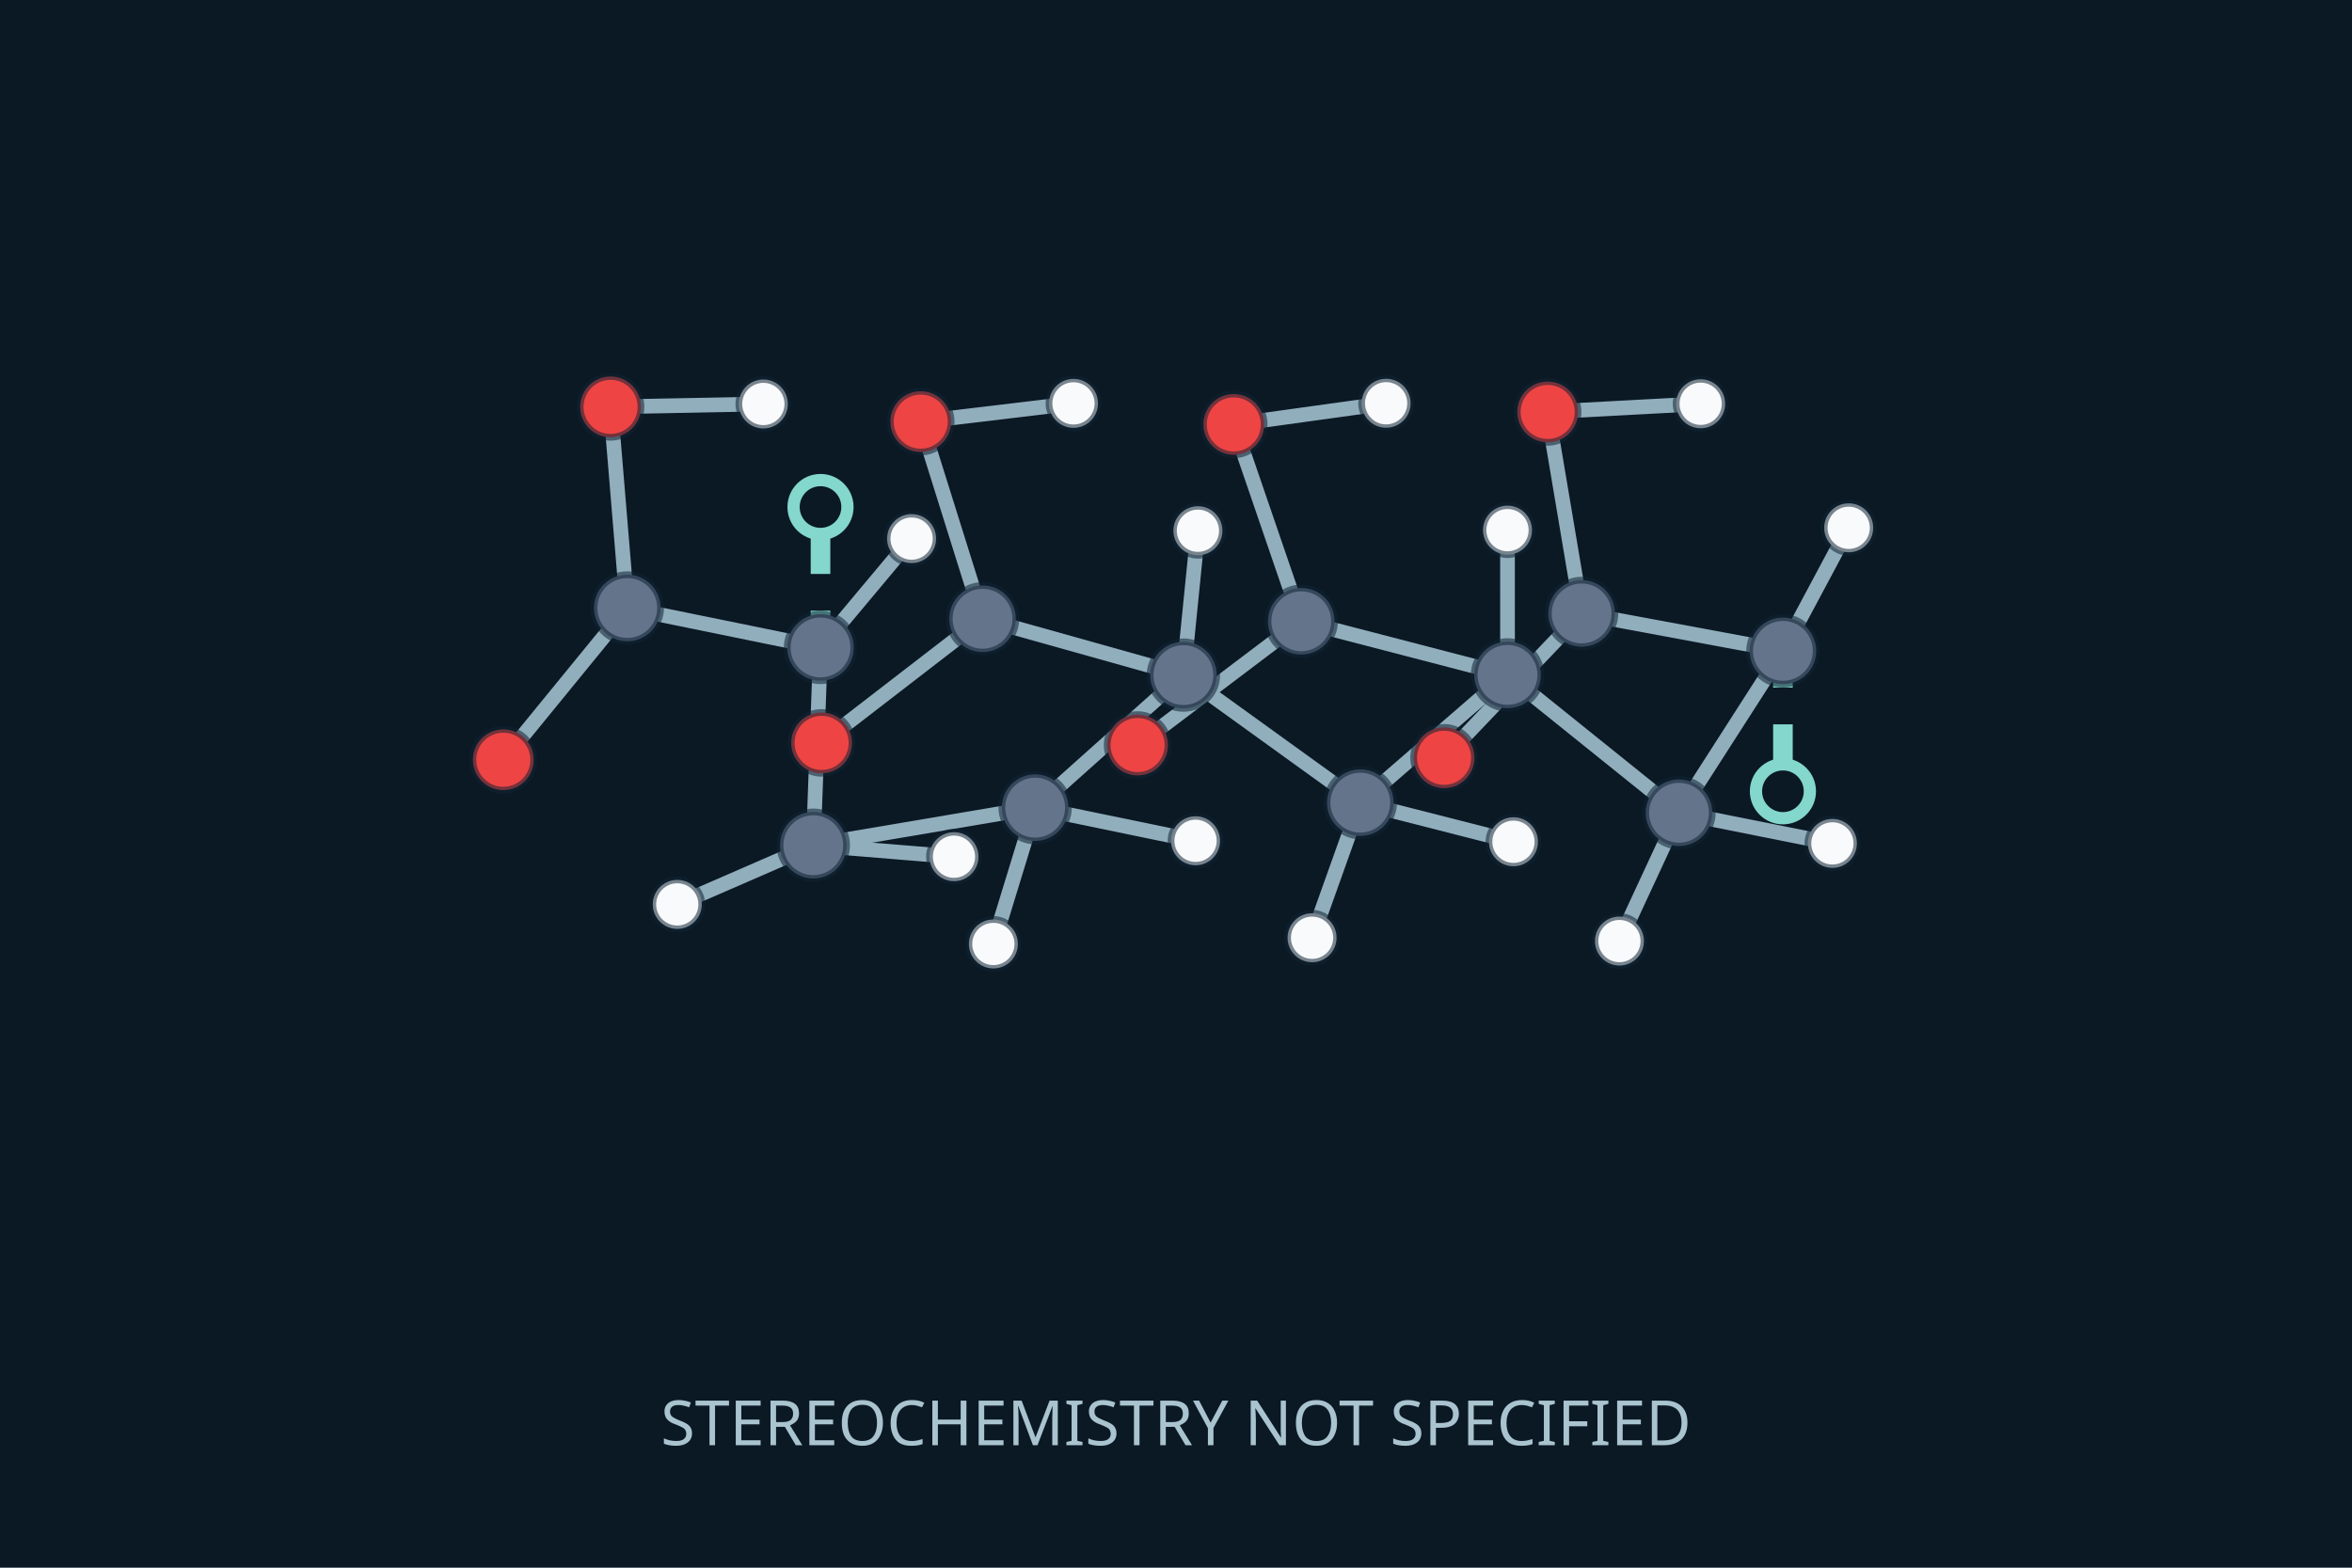
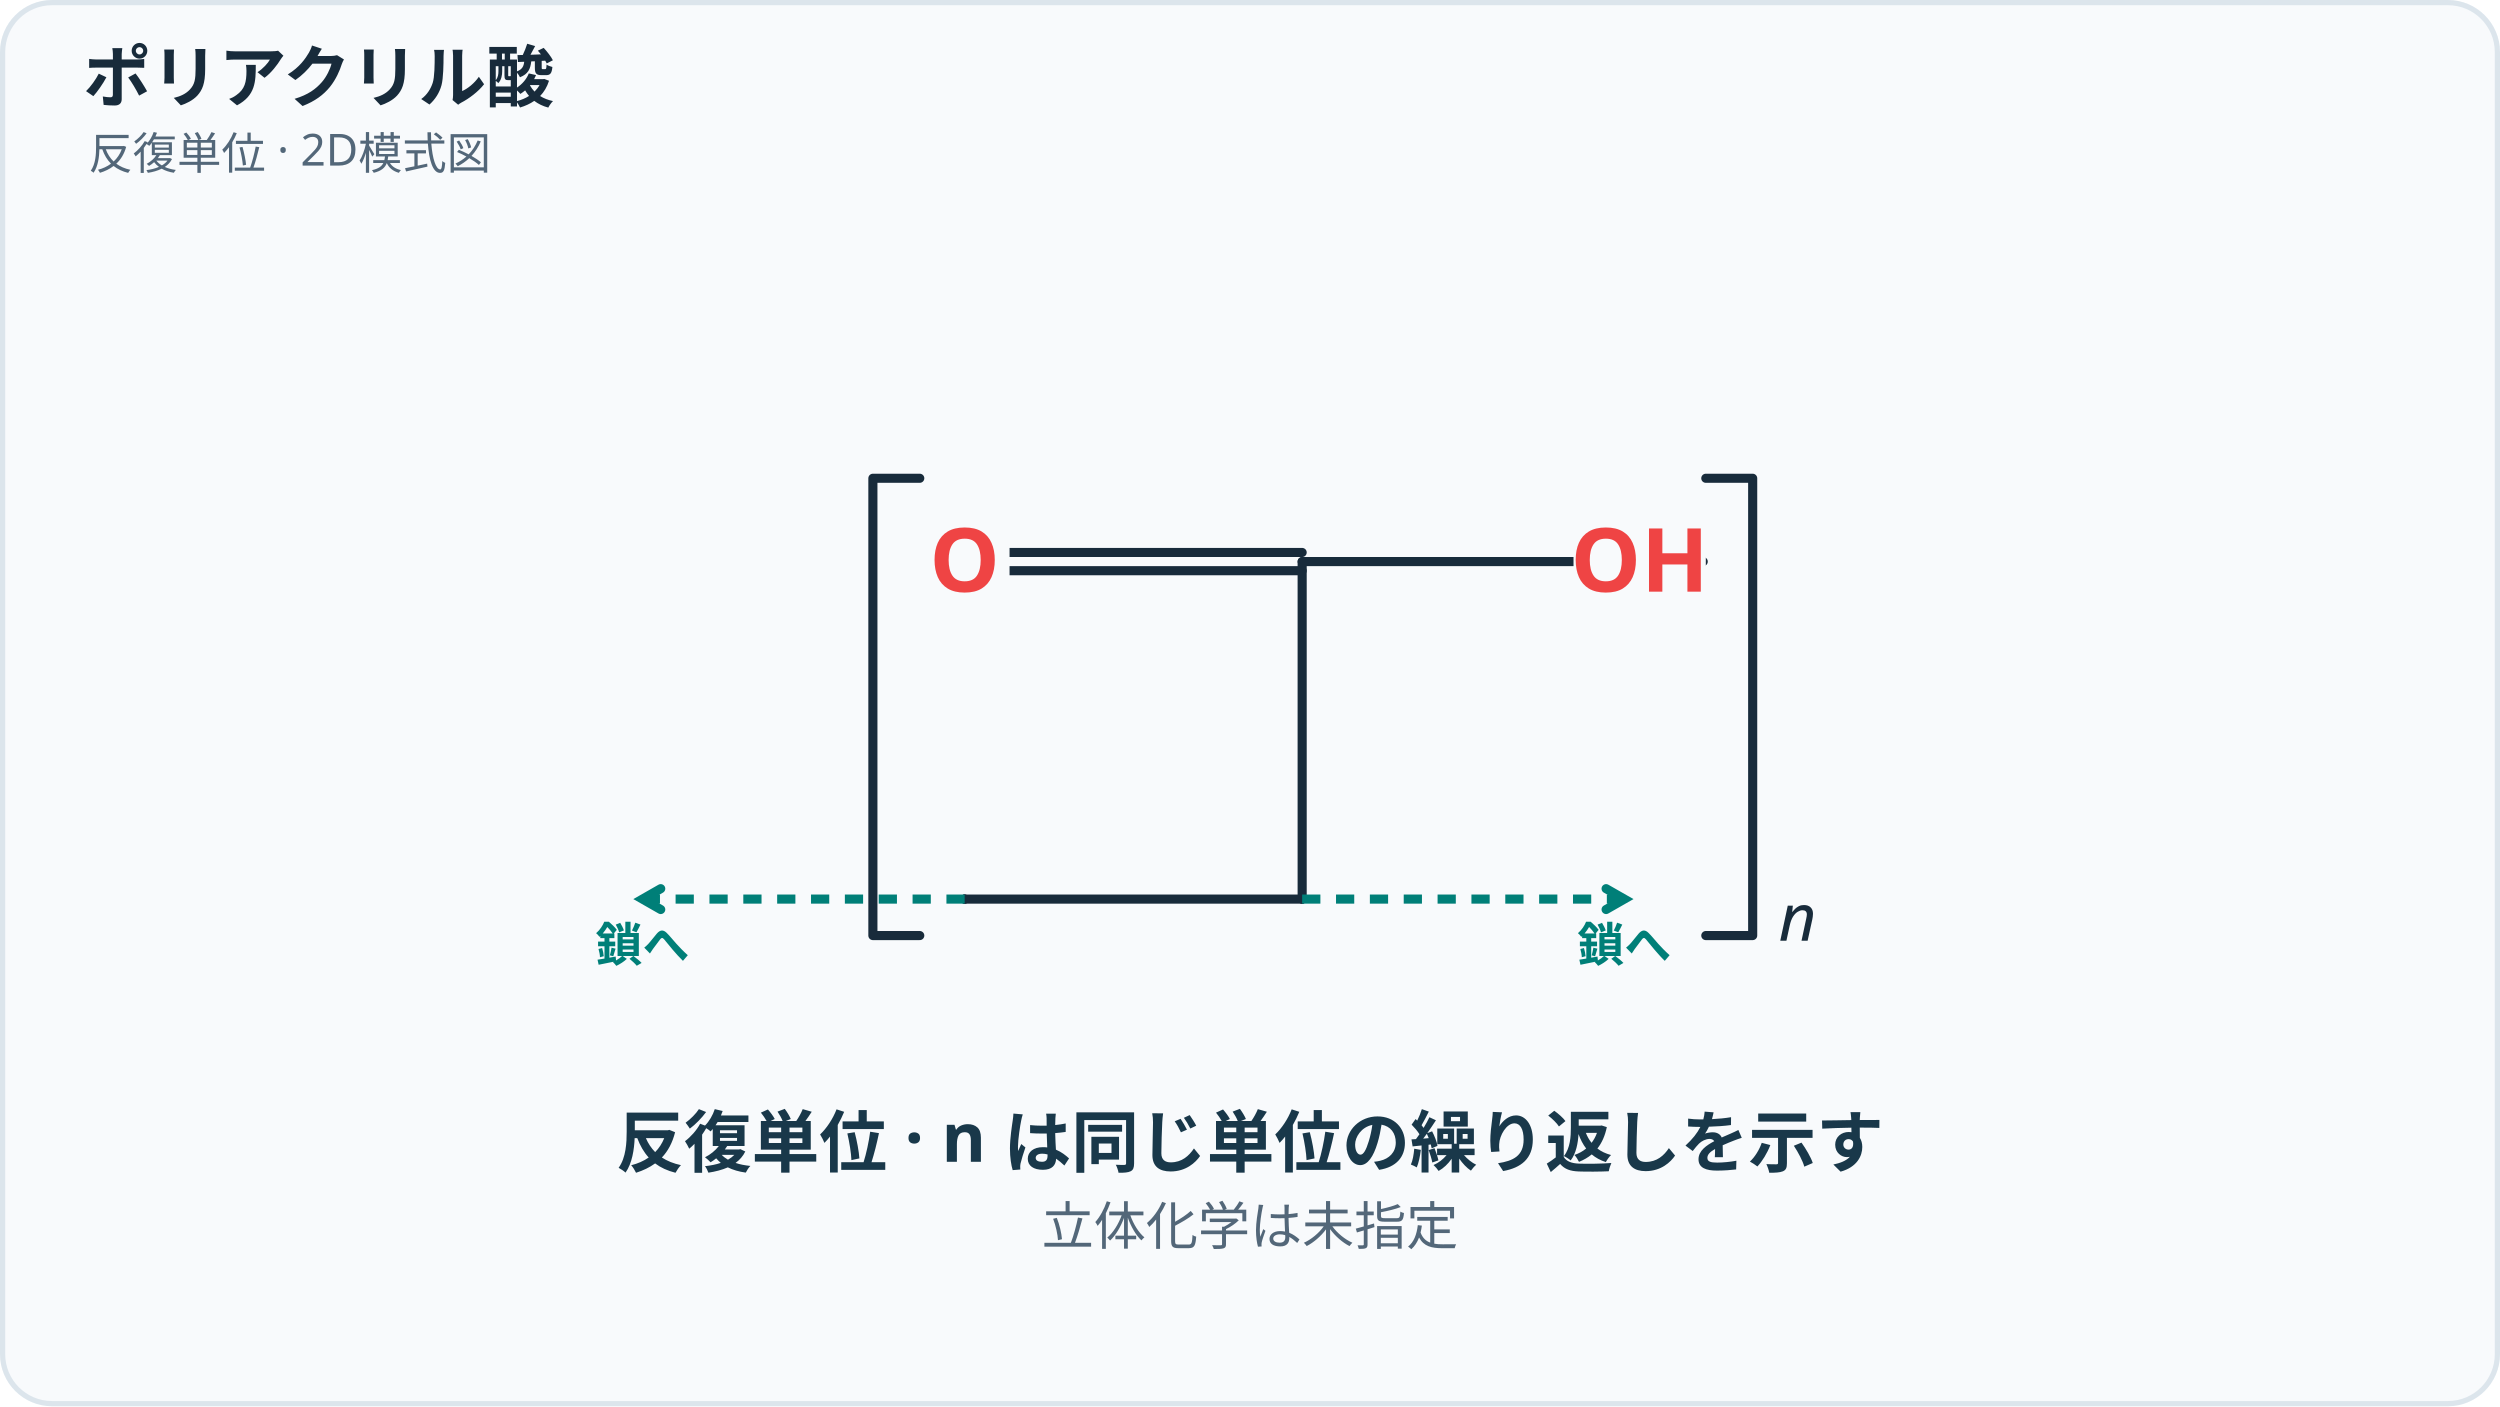
- <svg xmlns="http://www.w3.org/2000/svg" viewBox="0 0 192 128" role="img" aria-label="ポリアクリル酸 representative segment" data-polymer-id="polyacrylic-acid">
-   <rect width="192" height="128" fill="#0b1924" />
-   <g>
-     <path d="M66.393 69.009L66.98 52.863" stroke="#91aebd" stroke-width="1.2" stroke-linecap="round" />
-     <path d="M66.393 69.009L55.287 73.843" stroke="#91aebd" stroke-width="1.2" stroke-linecap="round" />
-     <path d="M66.393 69.009L77.876 69.948" stroke="#91aebd" stroke-width="1.2" stroke-linecap="round" />
-     <path d="M66.393 69.009L84.501 65.943" stroke="#91aebd" stroke-width="1.2" stroke-linecap="round" />
-     <path d="M66.98 52.863L51.207 49.642" stroke="#91aebd" stroke-width="1.2" stroke-linecap="round" />
-     <path d="M66.98 52.863L74.416 43.976" stroke="#91aebd" stroke-width="1.2" stroke-linecap="round" />
-     <path d="M51.207 49.642L41.086 62.033" stroke="#91aebd" stroke-width="1.2" stroke-linecap="round" />
-     <path d="M51.207 49.642L49.843 33.222" stroke="#91aebd" stroke-width="1.2" stroke-linecap="round" />
-     <path d="M49.843 33.222L62.314 32.985" stroke="#91aebd" stroke-width="1.2" stroke-linecap="round" />
-     <path d="M84.501 65.943L96.605 55.12" stroke="#91aebd" stroke-width="1.2" stroke-linecap="round" />
-     <path d="M84.501 65.943L81.092 77.074" stroke="#91aebd" stroke-width="1.2" stroke-linecap="round" />
-     <path d="M84.501 65.943L97.596 68.649" stroke="#91aebd" stroke-width="1.2" stroke-linecap="round" />
-     <path d="M111.044 65.536L123.064 55.104" stroke="#91aebd" stroke-width="1.2" stroke-linecap="round" />
-     <path d="M96.605 55.12L111.044 65.536" stroke="#91aebd" stroke-width="1.2" stroke-linecap="round" />
-     <path d="M111.044 65.536L107.108 76.566" stroke="#91aebd" stroke-width="1.2" stroke-linecap="round" />
-     <path d="M111.044 65.536L123.548 68.728" stroke="#91aebd" stroke-width="1.2" stroke-linecap="round" />
-     <path d="M123.064 55.104L106.225 50.727" stroke="#91aebd" stroke-width="1.2" stroke-linecap="round" />
-     <path d="M123.064 55.104L123.061 43.286" stroke="#91aebd" stroke-width="1.2" stroke-linecap="round" />
-     <path d="M123.064 55.104L137.062 66.36" stroke="#91aebd" stroke-width="1.2" stroke-linecap="round" />
-     <path d="M96.605 55.12L80.208 50.522" stroke="#91aebd" stroke-width="1.2" stroke-linecap="round" />
-     <path d="M96.605 55.12L97.789 43.334" stroke="#91aebd" stroke-width="1.2" stroke-linecap="round" />
-     <path d="M106.225 50.727L92.865 60.83" stroke="#91aebd" stroke-width="1.2" stroke-linecap="round" />
-     <path d="M106.225 50.727L100.717 34.653" stroke="#91aebd" stroke-width="1.2" stroke-linecap="round" />
-     <path d="M100.717 34.653L113.153 32.926" stroke="#91aebd" stroke-width="1.2" stroke-linecap="round" />
-     <path d="M80.208 50.522L67.07 60.656" stroke="#91aebd" stroke-width="1.2" stroke-linecap="round" />
-     <path d="M80.208 50.522L75.163 34.426" stroke="#91aebd" stroke-width="1.2" stroke-linecap="round" />
-     <path d="M75.163 34.426L87.632 32.936" stroke="#91aebd" stroke-width="1.2" stroke-linecap="round" />
-     <path d="M137.062 66.36L145.545 53.142" stroke="#91aebd" stroke-width="1.2" stroke-linecap="round" />
-     <path d="M137.062 66.36L132.199 76.837" stroke="#91aebd" stroke-width="1.2" stroke-linecap="round" />
-     <path d="M137.062 66.36L149.583 68.862" stroke="#91aebd" stroke-width="1.2" stroke-linecap="round" />
-     <path d="M145.545 53.142L129.112 50.087" stroke="#91aebd" stroke-width="1.2" stroke-linecap="round" />
-     <path d="M145.545 53.142L150.914 43.095" stroke="#91aebd" stroke-width="1.2" stroke-linecap="round" />
-     <path d="M129.112 50.087L117.883 61.872" stroke="#91aebd" stroke-width="1.2" stroke-linecap="round" />
-     <path d="M129.112 50.087L126.341 33.636" stroke="#91aebd" stroke-width="1.2" stroke-linecap="round" />
-     <path d="M126.341 33.636L138.829 32.967" stroke="#91aebd" stroke-width="1.2" stroke-linecap="round" />
-     <path data-polymer-continuation="true" d="M66.98 52.863L66.98 41.398" stroke="#83d7cd" stroke-width="1.6" stroke-dasharray="3 3" />
-     <circle cx="66.98" cy="41.398" r="2.2" fill="none" stroke="#83d7cd" />
-     <path data-polymer-continuation="true" d="M145.545 53.142L145.545 64.607" stroke="#83d7cd" stroke-width="1.6" stroke-dasharray="3 3" />
-     <circle cx="145.545" cy="64.607" r="2.2" fill="none" stroke="#83d7cd" />
-     <circle cx="66.393" cy="69.009" r="2.718" fill="#64748b" stroke="#102433" stroke-opacity=".55" stroke-width=".55" />
-     <circle cx="66.98" cy="52.863" r="2.718" fill="#64748b" stroke="#102433" stroke-opacity=".55" stroke-width=".55" />
-     <circle cx="51.207" cy="49.642" r="2.718" fill="#64748b" stroke="#102433" stroke-opacity=".55" stroke-width=".55" />
-     <circle cx="41.086" cy="62.033" r="2.482" fill="#ef4444" stroke="#102433" stroke-opacity=".55" stroke-width=".55" />
-     <circle cx="49.843" cy="33.222" r="2.482" fill="#ef4444" stroke="#102433" stroke-opacity=".55" stroke-width=".55" />
-     <circle cx="55.287" cy="73.843" r="2" fill="#f8fafc" stroke="#102433" stroke-opacity=".55" stroke-width=".55" />
-     <circle cx="77.876" cy="69.948" r="2" fill="#f8fafc" stroke="#102433" stroke-opacity=".55" stroke-width=".55" />
-     <circle cx="74.416" cy="43.976" r="2" fill="#f8fafc" stroke="#102433" stroke-opacity=".55" stroke-width=".55" />
-     <circle cx="62.314" cy="32.985" r="2" fill="#f8fafc" stroke="#102433" stroke-opacity=".55" stroke-width=".55" />
-     <circle cx="84.501" cy="65.943" r="2.718" fill="#64748b" stroke="#102433" stroke-opacity=".55" stroke-width=".55" />
-     <circle cx="111.044" cy="65.536" r="2.718" fill="#64748b" stroke="#102433" stroke-opacity=".55" stroke-width=".55" />
-     <circle cx="123.064" cy="55.104" r="2.718" fill="#64748b" stroke="#102433" stroke-opacity=".55" stroke-width=".55" />
-     <circle cx="96.605" cy="55.12" r="2.718" fill="#64748b" stroke="#102433" stroke-opacity=".55" stroke-width=".55" />
-     <circle cx="106.225" cy="50.727" r="2.718" fill="#64748b" stroke="#102433" stroke-opacity=".55" stroke-width=".55" />
-     <circle cx="92.865" cy="60.83" r="2.482" fill="#ef4444" stroke="#102433" stroke-opacity=".55" stroke-width=".55" />
-     <circle cx="100.717" cy="34.653" r="2.482" fill="#ef4444" stroke="#102433" stroke-opacity=".55" stroke-width=".55" />
-     <circle cx="107.108" cy="76.566" r="2" fill="#f8fafc" stroke="#102433" stroke-opacity=".55" stroke-width=".55" />
-     <circle cx="123.548" cy="68.728" r="2" fill="#f8fafc" stroke="#102433" stroke-opacity=".55" stroke-width=".55" />
-     <circle cx="123.061" cy="43.286" r="2" fill="#f8fafc" stroke="#102433" stroke-opacity=".55" stroke-width=".55" />
-     <circle cx="113.153" cy="32.926" r="2" fill="#f8fafc" stroke="#102433" stroke-opacity=".55" stroke-width=".55" />
-     <circle cx="80.208" cy="50.522" r="2.718" fill="#64748b" stroke="#102433" stroke-opacity=".55" stroke-width=".55" />
-     <circle cx="67.07" cy="60.656" r="2.482" fill="#ef4444" stroke="#102433" stroke-opacity=".55" stroke-width=".55" />
-     <circle cx="75.163" cy="34.426" r="2.482" fill="#ef4444" stroke="#102433" stroke-opacity=".55" stroke-width=".55" />
-     <circle cx="81.092" cy="77.074" r="2" fill="#f8fafc" stroke="#102433" stroke-opacity=".55" stroke-width=".55" />
-     <circle cx="97.596" cy="68.649" r="2" fill="#f8fafc" stroke="#102433" stroke-opacity=".55" stroke-width=".55" />
-     <circle cx="97.789" cy="43.334" r="2" fill="#f8fafc" stroke="#102433" stroke-opacity=".55" stroke-width=".55" />
-     <circle cx="87.632" cy="32.936" r="2" fill="#f8fafc" stroke="#102433" stroke-opacity=".55" stroke-width=".55" />
-     <circle cx="137.062" cy="66.36" r="2.718" fill="#64748b" stroke="#102433" stroke-opacity=".55" stroke-width=".55" />
-     <circle cx="145.545" cy="53.142" r="2.718" fill="#64748b" stroke="#102433" stroke-opacity=".55" stroke-width=".55" />
-     <circle cx="129.112" cy="50.087" r="2.718" fill="#64748b" stroke="#102433" stroke-opacity=".55" stroke-width=".55" />
-     <circle cx="117.883" cy="61.872" r="2.482" fill="#ef4444" stroke="#102433" stroke-opacity=".55" stroke-width=".55" />
-     <circle cx="126.341" cy="33.636" r="2.482" fill="#ef4444" stroke="#102433" stroke-opacity=".55" stroke-width=".55" />
-     <circle cx="132.199" cy="76.837" r="2" fill="#f8fafc" stroke="#102433" stroke-opacity=".55" stroke-width=".55" />
-     <circle cx="149.583" cy="68.862" r="2" fill="#f8fafc" stroke="#102433" stroke-opacity=".55" stroke-width=".55" />
-     <circle cx="150.914" cy="43.095" r="2" fill="#f8fafc" stroke="#102433" stroke-opacity=".55" stroke-width=".55" />
-     <circle cx="138.829" cy="32.967" r="2" fill="#f8fafc" stroke="#102433" stroke-opacity=".55" stroke-width=".55" />
+ <svg xmlns="http://www.w3.org/2000/svg" viewBox="0 0 960 540" role="img" aria-labelledby="polymer-title polymer-description" data-polymer-id="polyacrylic-acid" data-generator-version="task8-2d-v4" data-structure-source-commit="3050fed9c89f16aed19c2323db94fef5f9f9765e" data-representation-type="linear-repeat" data-atom-count="9" data-bond-count="8">
+   <rect width="960" height="540" rx="20" fill="#f8fafc" />
+   <rect x="1" y="1" width="958" height="538" rx="19" fill="none" stroke="#dce5ec" stroke-width="2" />
+   <text class="figure-title" x="32" y="39" font-family="sans-serif" font-size="26" font-weight="750" fill="#182b3b">ポリアクリル酸</text>
+   <text class="figure-kicker" x="34" y="65" font-family="sans-serif" font-size="17" fill="#536779">反復単位 · 2D模式図</text>
+   <g class="repeat-bracket" data-repeat-closure="repeat-boundary-link" data-repeat-left-port="left" data-repeat-right-port="right" data-repeat-bond-order="1" fill="none" stroke="#182b3b" stroke-width="3.5" stroke-linecap="round" stroke-linejoin="round">
+     <path d="M353.189 183.655H335.189V359.255H353.189" />
+     <path d="M655.029 183.655H673.029V359.255H655.029" />
  </g>
-   <text x="96" y="118" text-anchor="middle" fill="#a9c3cf" font-size="5.1" font-family="sans-serif">STEREOCHEMISTRY NOT SPECIFIED</text>
+   <text class="repeat-n" data-repeat-count-notation="true" x="683.03" y="361.25" font-family="sans-serif" font-size="25" font-style="italic" fill="#182b3b">n</text>
+   <g class="chemical-bonds" fill="none" stroke="#182b3b" stroke-width="3.5" stroke-linecap="round" stroke-linejoin="round">
+     <g class="bond" data-bond-ref="repeat.a0::repeat.a1" data-atom-a="repeat.a0" data-atom-b="repeat.a1" data-bond-order="1">
+       <path d="M370.43 345.25L500.03 345.25" />
+     </g>
+     <g class="bond" data-bond-ref="repeat.a1::repeat.a2" data-atom-a="repeat.a1" data-atom-b="repeat.a2" data-bond-order="1">
+       <path d="M500.03 345.25L500.03 215.65" />
+     </g>
+     <g class="bond" data-bond-ref="repeat.a2::repeat.a3" data-atom-a="repeat.a2" data-atom-b="repeat.a3" data-bond-order="2">
+       <path d="M500.03 219.15L386.67 219.15" />
+       <path d="M500.03 212.15L386.67 212.15" />
+     </g>
+     <g class="bond" data-bond-ref="repeat.a2::repeat.a4" data-atom-a="repeat.a2" data-atom-b="repeat.a4" data-bond-order="1">
+       <path d="M500.03 215.65L605.23 215.65" />
+     </g>
+     <g class="bond" data-bond-ref="repeat.a0::repeat.a5" data-atom-a="repeat.a0" data-atom-b="repeat.a5" data-bond-order="1">
+       <path d="M370.43 345.25L370.43 345.25" />
+     </g>
+     <g class="bond" data-bond-ref="repeat.a0::repeat.a6" data-atom-a="repeat.a0" data-atom-b="repeat.a6" data-bond-order="1">
+       <path d="M370.43 345.25L370.43 345.25" />
+     </g>
+     <g class="bond" data-bond-ref="repeat.a1::repeat.a7" data-atom-a="repeat.a1" data-atom-b="repeat.a7" data-bond-order="1">
+       <path d="M500.03 345.25L500.03 345.25" />
+     </g>
+     <g class="bond" data-bond-ref="repeat.a4::repeat.a8" data-atom-a="repeat.a4" data-atom-b="repeat.a8" data-bond-order="1">
+       <path d="M654.03 215.65L629.63 215.65" />
+     </g>
+   </g>
+   <g class="aromatic-rings" data-aromatic-cycle-count="0" />
+   <g class="continuations">
+     <g class="continuation-port" data-port-id="left" data-port-atom-ref="repeat.a0" data-connection-type="C-C" data-external-bond-order="1" data-partner-element="C">
+       <path d="M370.43 345.25L246.72 345.25" fill="none" stroke="#007f78" stroke-width="3.5" stroke-dasharray="7 6" />
+       <path d="M253.72 349.25L246.72 345.25L253.72 341.25" fill="none" stroke="#007f78" stroke-width="3.5" stroke-linecap="round" />
+       <text class="continuation-label" data-port-label-for="left" x="246.72" y="369.25" text-anchor="middle" font-family="sans-serif" font-size="18" font-weight="700" fill="#007f78">鎖へ</text>
+     </g>
+     <g class="continuation-port" data-port-id="right" data-port-atom-ref="repeat.a1" data-connection-type="C-C" data-external-bond-order="1" data-partner-element="C">
+       <path d="M500.03 345.25L623.74 345.25" fill="none" stroke="#007f78" stroke-width="3.5" stroke-dasharray="7 6" />
+       <path d="M616.74 341.25L623.74 345.25L616.74 349.25" fill="none" stroke="#007f78" stroke-width="3.5" stroke-linecap="round" />
+       <text class="continuation-label" data-port-label-for="right" x="623.74" y="369.25" text-anchor="middle" font-family="sans-serif" font-size="18" font-weight="700" fill="#007f78">鎖へ</text>
+     </g>
+   </g>
+   <g class="atom-labels">
+     <g class="atom-map skeletal-carbon" data-atom-ref="repeat.a0" data-element="C" data-display="skeletal-carbon-vertex" aria-hidden="true">
+       <circle cx="370.43" cy="345.25" r="2.5" fill="#182b3b" opacity=".001" />
+     </g>
+     <g class="atom-map skeletal-carbon" data-atom-ref="repeat.a1" data-element="C" data-display="skeletal-carbon-vertex" aria-hidden="true">
+       <circle cx="500.03" cy="345.25" r="2.5" fill="#182b3b" opacity=".001" />
+     </g>
+     <g class="atom-map skeletal-carbon" data-atom-ref="repeat.a2" data-element="C" data-display="skeletal-carbon-vertex" aria-hidden="true">
+       <circle cx="500.03" cy="215.65" r="2.5" fill="#182b3b" opacity=".001" />
+     </g>
+     <g class="atom-map atom-label" data-atom-ref="repeat.a3" data-element="O" data-display="element-label" data-label-atom-refs="repeat.a3" aria-hidden="true">
+       <rect x="353.19" y="194.65" width="34.48" height="42" rx="8" fill="#f8fafc" />
+       <text x="370.43" y="227.21" text-anchor="middle" font-family="sans-serif" font-size="34" font-weight="750" fill="#ef4444">O</text>
+     </g>
+     <g class="atom-map atom-label" data-atom-ref="repeat.a4" data-element="O" data-display="heteroatom-group" data-label-atom-refs="repeat.a4 repeat.a8" aria-hidden="true">
+       <rect x="604.23" y="194.65" width="50.8" height="42" rx="8" fill="#f8fafc" />
+       <text x="629.63" y="227.21" text-anchor="middle" font-family="sans-serif" font-size="34" font-weight="750" fill="#ef4444">OH</text>
+     </g>
+   </g>
+   <text class="annotation primary" x="480" y="448" text-anchor="middle" font-family="sans-serif" font-size="26" font-weight="700" fill="#19384a">反復単位 · n は同じ単位の繰り返しを示す</text>
+   <text class="annotation" x="480" y="478" text-anchor="middle" font-family="sans-serif" font-size="20" font-weight="500" fill="#536779">立体化学は未指定</text>
</svg>
